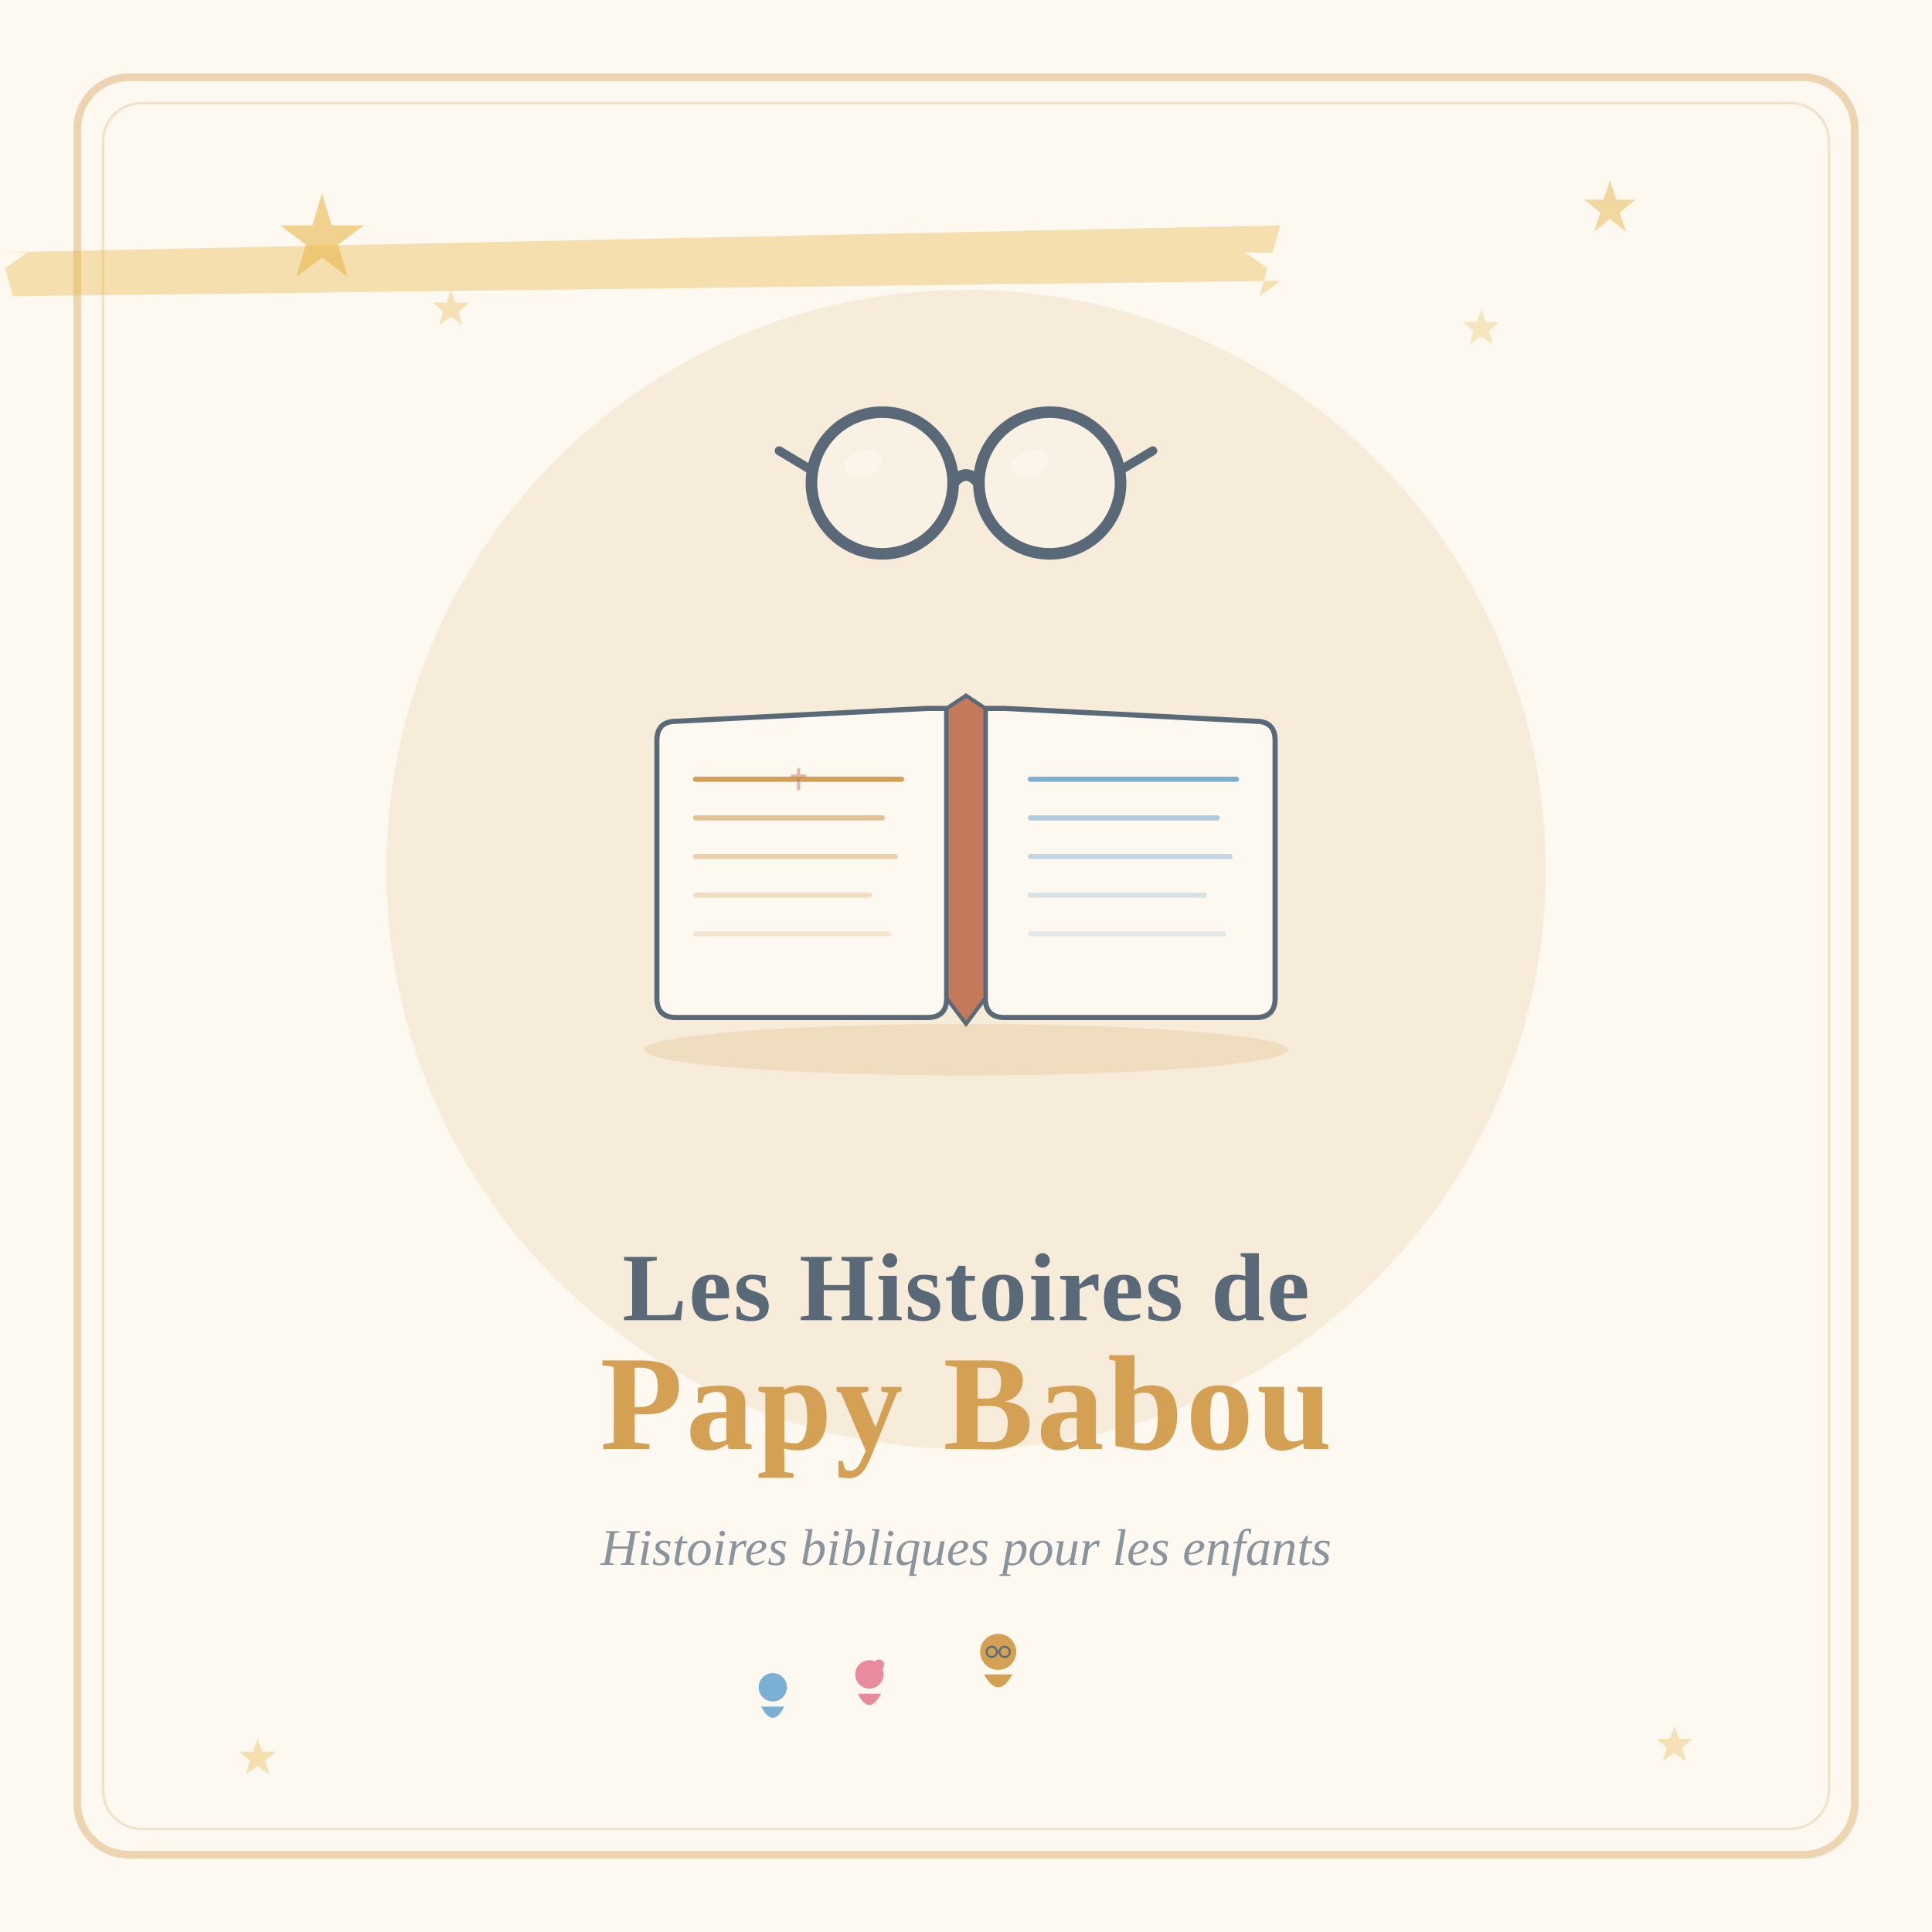
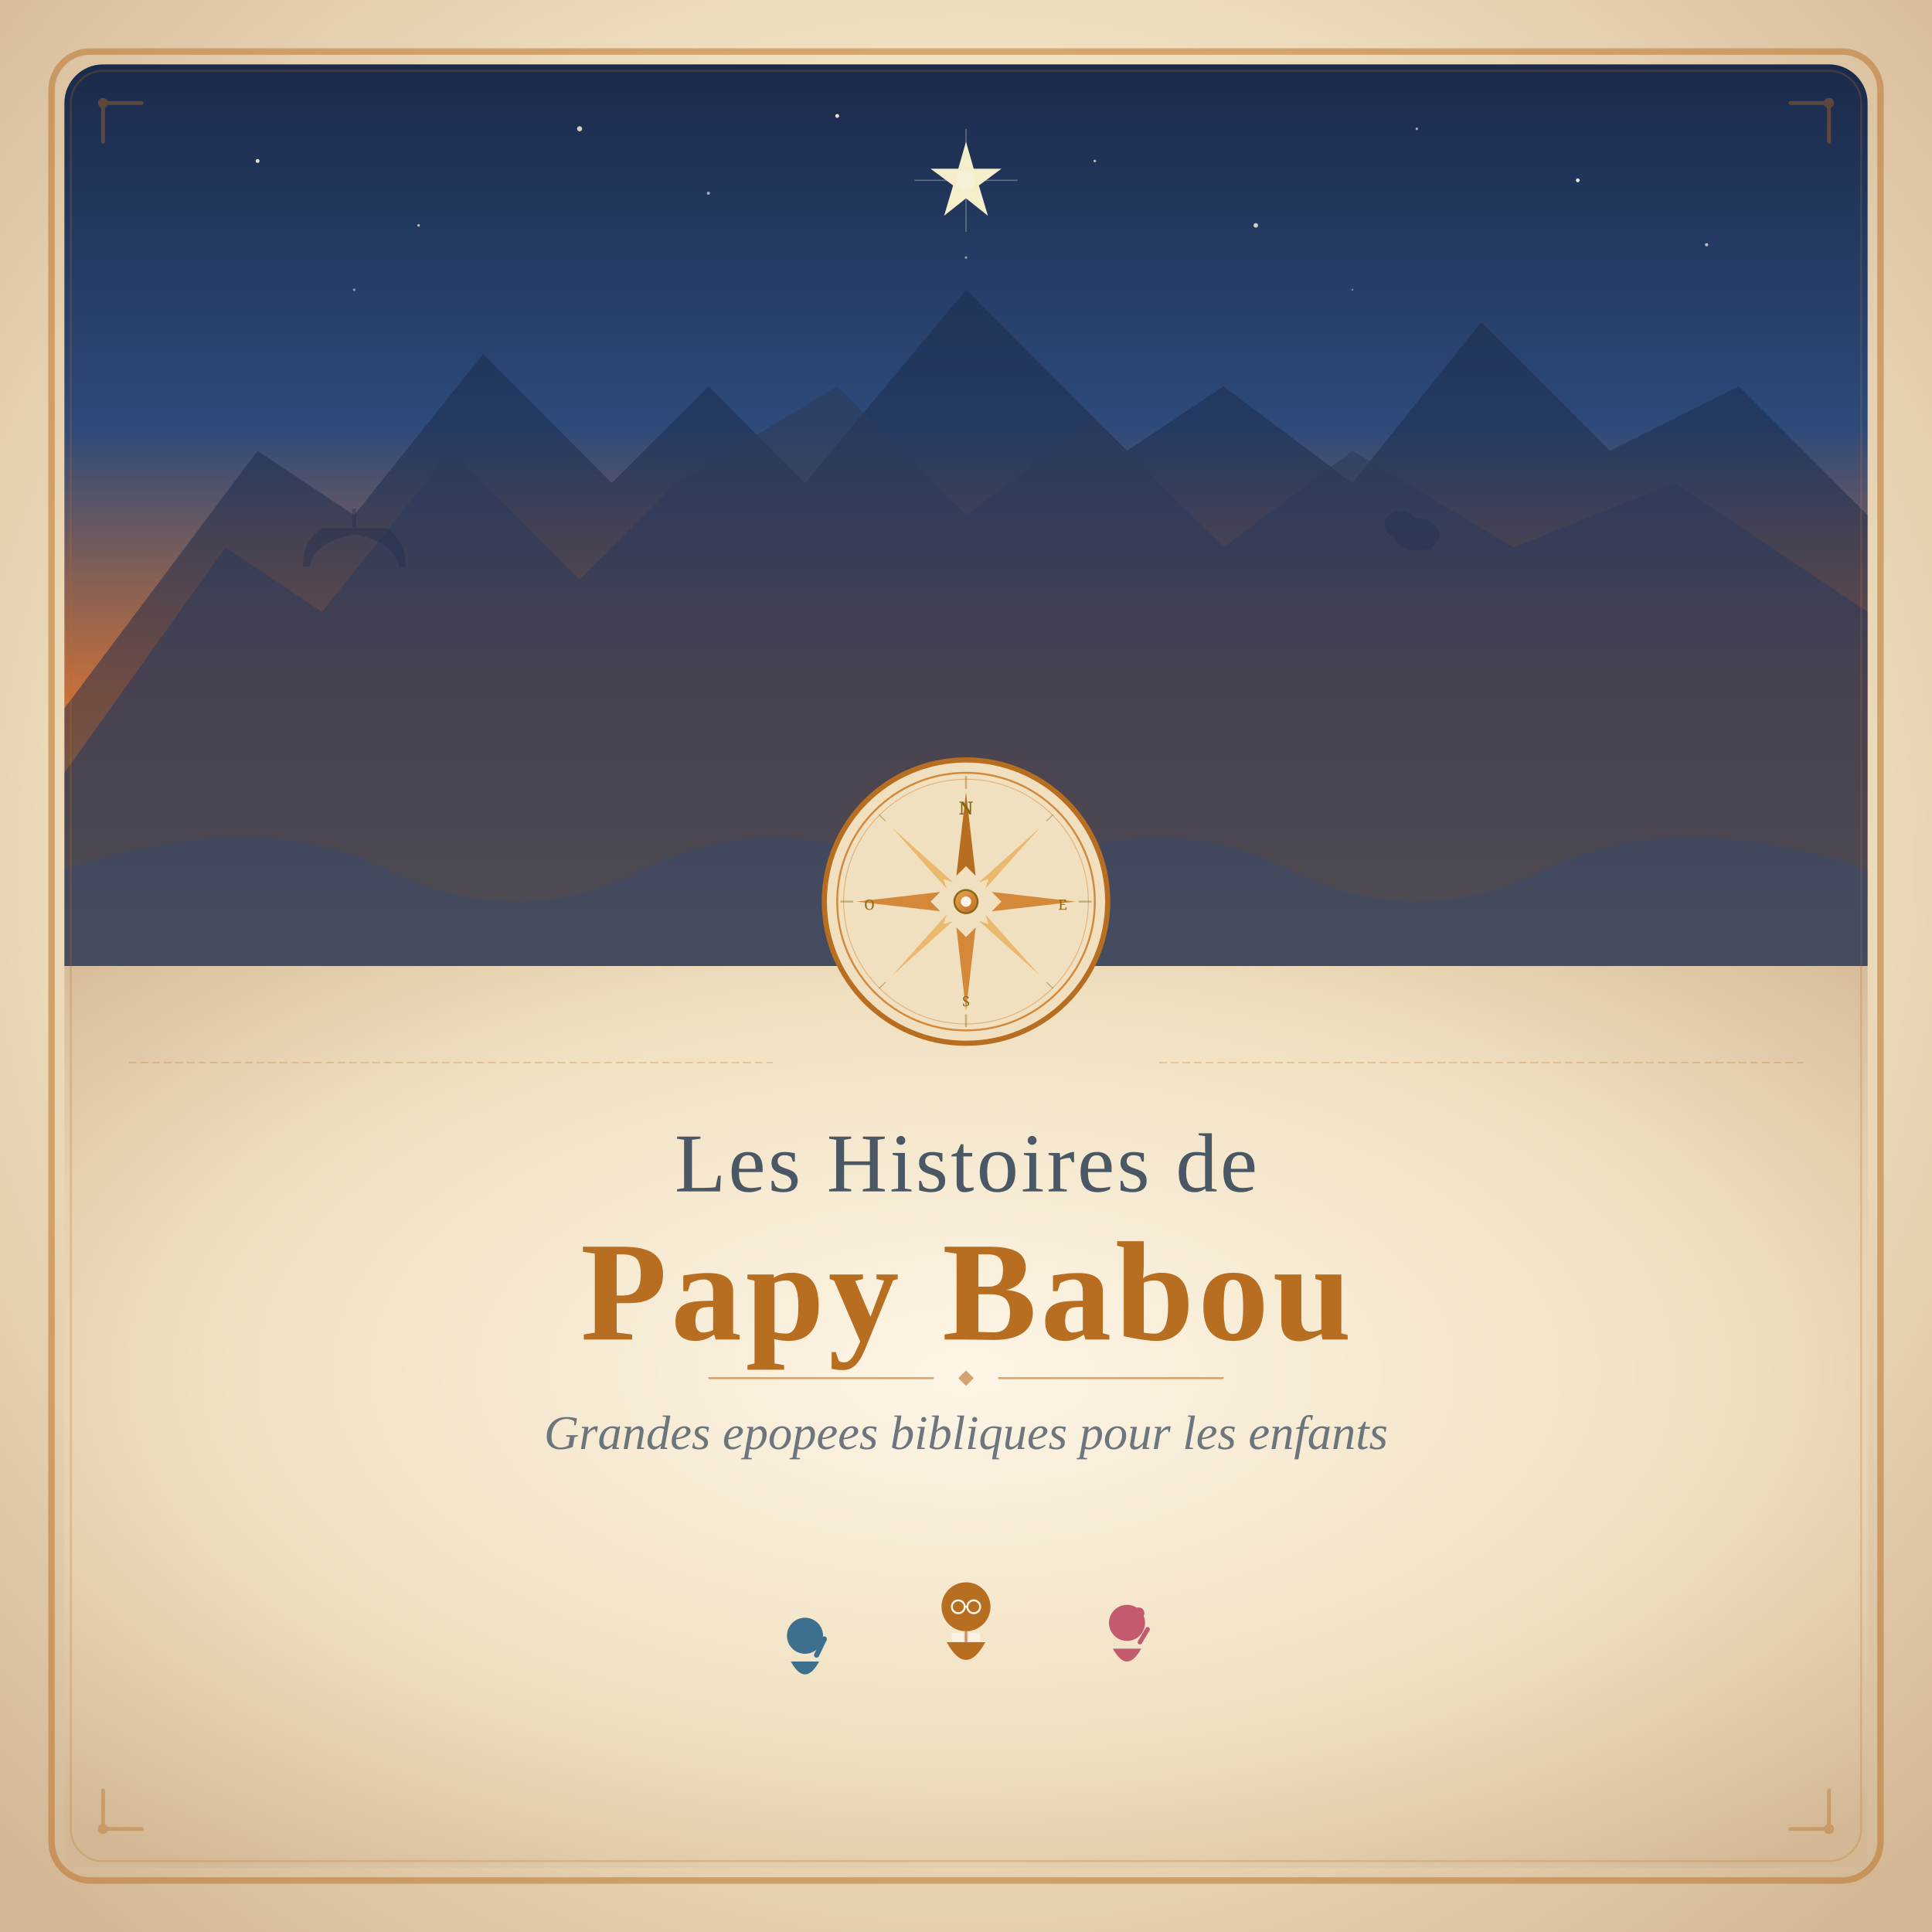
<svg xmlns="http://www.w3.org/2000/svg" viewBox="0 0 3000 3000" width="3000" height="3000">
-   <rect width="3000" height="3000" fill="#FDF8F0" />
-   <circle cx="1500" cy="1350" r="900" fill="#D4A054" opacity="0.15" />
-   <rect x="120" y="120" width="2760" height="2760" rx="80" fill="none" stroke="#D4A054" stroke-width="12" opacity="0.4" />
-   <rect x="160" y="160" width="2680" height="2680" rx="60" fill="none" stroke="#D4A054" stroke-width="4" opacity="0.25" />
-   <polygon points="500,300 515,350 565,350 525,380 540,430 500,400 460,430 475,380 435,350 485,350" fill="#E8B84B" opacity="0.6" />
-   <polygon points="2500,350 512,392 555,392 520,416 532,460 2500,436 2468,460 2480,416 2445,392 2488,392" fill="#E8B84B" opacity="0.4" transform="translate(1988,350) scale(1) translate(-2500,-350)" />
-   <polygon points="2500,280 2510,310 2540,310 2515,330 2525,360 2500,340 2475,360 2485,330 2460,310 2490,310" fill="#E8B84B" opacity="0.5" />
-   <polygon points="700,450 707,470 728,470 712,484 718,505 700,492 682,505 688,484 672,470 693,470" fill="#E8B84B" opacity="0.35" />
-   <polygon points="2300,480 2307,500 2328,500 2312,514 2318,535 2300,522 2282,535 2288,514 2272,500 2293,500" fill="#E8B84B" opacity="0.3" />
-   <g transform="translate(1500, 750)">
-     <circle cx="-130" cy="0" r="110" fill="#FDF8F0" fill-opacity="0.5" stroke="#5A6978" stroke-width="18" />
-     <ellipse cx="-160" cy="-30" rx="30" ry="20" fill="white" opacity="0.3" transform="rotate(-20, -160, -30)" />
-     <circle cx="130" cy="0" r="110" fill="#FDF8F0" fill-opacity="0.5" stroke="#5A6978" stroke-width="18" />
-     <ellipse cx="100" cy="-30" rx="30" ry="20" fill="white" opacity="0.3" transform="rotate(-20, 100, -30)" />
-     <path d="M-20,0 Q0,-25 20,0" fill="none" stroke="#5A6978" stroke-width="18" stroke-linecap="round" />
-     <line x1="-240" y1="-20" x2="-290" y2="-50" stroke="#5A6978" stroke-width="14" stroke-linecap="round" />
-     <line x1="240" y1="-20" x2="290" y2="-50" stroke="#5A6978" stroke-width="14" stroke-linecap="round" />
+   <defs>
+     <radialGradient id="parchment" cx="50%" cy="45%" r="70%">
+       <stop offset="0%" stop-color="#FDF5E6" />
+       <stop offset="60%" stop-color="#F0E0C0" />
+       <stop offset="100%" stop-color="#D4B896" />
+     </radialGradient>
+     <linearGradient id="sky" x1="0" y1="0" x2="0" y2="1">
+       <stop offset="0%" stop-color="#1B2A4A" />
+       <stop offset="40%" stop-color="#2D4A7A" />
+       <stop offset="70%" stop-color="#C8703A" />
+       <stop offset="100%" stop-color="#E8A84C" />
+     </linearGradient>
+     <linearGradient id="goldShine" x1="0" y1="0" x2="1" y2="1">
+       <stop offset="0%" stop-color="#E8A84C" />
+       <stop offset="50%" stop-color="#D4883A" />
+       <stop offset="100%" stop-color="#B86E20" />
+     </linearGradient>
+     <clipPath id="innerFrame">
+       <rect x="100" y="100" width="2800" height="2800" rx="60" />
+     </clipPath>
+   </defs>
+   <rect width="3000" height="3000" fill="url(#parchment)" />
+   <g clip-path="url(#innerFrame)">
+     <rect x="100" y="100" width="2800" height="1400" fill="url(#sky)" />
+     <circle cx="400" cy="250" r="3" fill="#FFF8E0" opacity="0.9" />
+     <circle cx="650" cy="350" r="2" fill="#FFF8E0" opacity="0.7" />
+     <circle cx="900" cy="200" r="4" fill="#FFF8E0" opacity="0.8" />
+     <circle cx="1100" cy="300" r="2.5" fill="#FFF8E0" opacity="0.6" />
+     <circle cx="1300" cy="180" r="3" fill="#FFF8E0" opacity="0.9" />
+     <circle cx="1700" cy="250" r="2" fill="#FFF8E0" opacity="0.7" />
+     <circle cx="1950" cy="350" r="3.5" fill="#FFF8E0" opacity="0.8" />
+     <circle cx="2200" cy="200" r="2" fill="#FFF8E0" opacity="0.6" />
+     <circle cx="2450" cy="280" r="3" fill="#FFF8E0" opacity="0.9" />
+     <circle cx="2650" cy="380" r="2.5" fill="#FFF8E0" opacity="0.7" />
+     <circle cx="550" cy="450" r="2" fill="#FFF8E0" opacity="0.5" />
+     <circle cx="1500" cy="400" r="2" fill="#FFF8E0" opacity="0.5" />
+     <circle cx="2100" cy="450" r="1.5" fill="#FFF8E0" opacity="0.4" />
+     <g transform="translate(1500, 280)" opacity="0.95">
+       <polygon points="0,-60 12,-18 55,-18 20,8 34,55 0,28 -34,55 -20,8 -55,-18 -12,-18" fill="#FFF8D0" />
+       <circle cx="0" cy="0" r="15" fill="#FFFBE8" opacity="0.6" />
+       <line x1="0" y1="-80" x2="0" y2="80" stroke="#FFF8D0" stroke-width="2" opacity="0.3" />
+       <line x1="-80" y1="0" x2="80" y2="0" stroke="#FFF8D0" stroke-width="2" opacity="0.3" />
+     </g>
+     <path d="M100,1100 L400,700 L550,800 L750,550 L950,750 L1100,600 L1250,750 L1500,450 L1750,700 L1900,600 L2100,750 L2300,500 L2500,700 L2700,600 L2900,800 L2900,1500 L100,1500 Z" fill="#1B2A4A" opacity="0.5" />
+     <path d="M100,1200 L350,850 L500,950 L700,700 L900,900 L1050,750 L1300,600 L1500,800 L1700,650 L1900,850 L2100,700 L2350,850 L2600,750 L2900,950 L2900,1500 L100,1500 Z" fill="#2D3A5A" opacity="0.6" />
+     <g transform="translate(550, 850)" opacity="0.35">
+       <path d="M-80,30 Q-80,-10 -50,-30 L50,-30 Q80,-10 80,30 L70,30 Q60,-10 0,-20 Q-60,-10 -70,30 Z" fill="#1B2A4A" />
+       <line x1="0" y1="-30" x2="0" y2="-60" stroke="#1B2A4A" stroke-width="6" />
+     </g>
+     <g transform="translate(2200, 830)" opacity="0.3">
+       <ellipse cx="0" cy="0" rx="35" ry="25" fill="#1B2A4A" />
+       <circle cx="-25" cy="-15" r="18" fill="#1B2A4A" />
+       <ellipse cx="-25" cy="-15" rx="25" ry="22" fill="#1B2A4A" />
+       <rect x="15" y="5" width="8" height="20" rx="3" fill="#1B2A4A" />
+       <rect x="-15" y="5" width="8" height="20" rx="3" fill="#1B2A4A" />
+     </g>
+     <path d="M100,1350 Q400,1250 600,1350 Q800,1450 1000,1350 Q1200,1250 1400,1350 Q1500,1400 1500,1500 L100,1500 Z" fill="#2D4A7A" opacity="0.3" />
+     <path d="M2900,1350 Q2600,1250 2400,1350 Q2200,1450 2000,1350 Q1800,1250 1600,1350 Q1500,1400 1500,1500 L2900,1500 Z" fill="#2D4A7A" opacity="0.3" />
  </g>
-   <g transform="translate(1500, 1350)">
-     <ellipse cx="0" cy="280" rx="500" ry="40" fill="#D4A054" opacity="0.2" />
-     <path d="M-30,-250 L-30,200 Q-30,230 -60,230 L-450,230 Q-480,230 -480,200 L-480,-200 Q-480,-230 -450,-230 L-60,-250 Z" fill="#FDF8F0" stroke="#5A6978" stroke-width="8" />
-     <path d="M30,-250 L30,200 Q30,230 60,230 L450,230 Q480,230 480,200 L480,-200 Q480,-230 450,-230 L60,-250 Z" fill="#FDF8F0" stroke="#5A6978" stroke-width="8" />
-     <path d="M-30,-250 L0,-270 L30,-250 L30,200 L0,240 L-30,200 Z" fill="#C47A5A" stroke="#5A6978" stroke-width="6" />
-     <line x1="-420" y1="-140" x2="-100" y2="-140" stroke="#D4A054" stroke-width="8" stroke-linecap="round" />
-     <line x1="-420" y1="-80" x2="-130" y2="-80" stroke="#D4A054" stroke-width="8" stroke-linecap="round" opacity="0.6" />
-     <line x1="-420" y1="-20" x2="-110" y2="-20" stroke="#D4A054" stroke-width="8" stroke-linecap="round" opacity="0.45" />
-     <line x1="-420" y1="40" x2="-150" y2="40" stroke="#D4A054" stroke-width="8" stroke-linecap="round" opacity="0.3" />
-     <line x1="-420" y1="100" x2="-120" y2="100" stroke="#D4A054" stroke-width="8" stroke-linecap="round" opacity="0.2" />
-     <line x1="100" y1="-140" x2="420" y2="-140" stroke="#7BAFD4" stroke-width="8" stroke-linecap="round" />
-     <line x1="100" y1="-80" x2="390" y2="-80" stroke="#7BAFD4" stroke-width="8" stroke-linecap="round" opacity="0.6" />
-     <line x1="100" y1="-20" x2="410" y2="-20" stroke="#7BAFD4" stroke-width="8" stroke-linecap="round" opacity="0.45" />
-     <line x1="100" y1="40" x2="370" y2="40" stroke="#7BAFD4" stroke-width="8" stroke-linecap="round" opacity="0.3" />
-     <line x1="100" y1="100" x2="400" y2="100" stroke="#7BAFD4" stroke-width="8" stroke-linecap="round" opacity="0.2" />
-     <g transform="translate(-260, -140)" opacity="0.5">
-       <line x1="0" y1="-15" x2="0" y2="15" stroke="#C47A5A" stroke-width="5" stroke-linecap="round" />
-       <line x1="-10" y1="-5" x2="10" y2="-5" stroke="#C47A5A" stroke-width="5" stroke-linecap="round" />
+   <rect x="100" y="1500" width="2800" height="1400" fill="url(#parchment)" rx="0" />
+   <g transform="translate(1500, 1400)">
+     <circle cx="0" cy="0" r="220" fill="#F0E0C0" stroke="#B86E20" stroke-width="8" />
+     <circle cx="0" cy="0" r="200" fill="none" stroke="#D4883A" stroke-width="3" />
+     <circle cx="0" cy="0" r="190" fill="none" stroke="#D4883A" stroke-width="1.5" opacity="0.5" />
+     <g opacity="0.4">
+       <line x1="0" y1="-195" x2="0" y2="-175" stroke="#8B6914" stroke-width="3" />
+       <line x1="0" y1="175" x2="0" y2="195" stroke="#8B6914" stroke-width="3" />
+       <line x1="-195" y1="0" x2="-175" y2="0" stroke="#8B6914" stroke-width="3" />
+       <line x1="175" y1="0" x2="195" y2="0" stroke="#8B6914" stroke-width="3" />
+       <line x1="-135" y1="-135" x2="-125" y2="-125" stroke="#8B6914" stroke-width="2" />
+       <line x1="125" y1="-125" x2="135" y2="-135" stroke="#8B6914" stroke-width="2" />
+       <line x1="-135" y1="135" x2="-125" y2="125" stroke="#8B6914" stroke-width="2" />
+       <line x1="125" y1="125" x2="135" y2="135" stroke="#8B6914" stroke-width="2" />
    </g>
+     <polygon points="0,-170 15,-40 0,-55 -15,-40" fill="#B86E20" />
+     <polygon points="0,170 15,40 0,55 -15,40" fill="#D4883A" />
+     <polygon points="-170,0 -40,15 -55,0 -40,-15" fill="#D4883A" />
+     <polygon points="170,0 40,15 55,0 40,-15" fill="#D4883A" />
+     <polygon points="-115,-115 -20,-30 -35,-35 -30,-20" fill="#E8A84C" opacity="0.7" />
+     <polygon points="115,-115 20,-30 35,-35 30,-20" fill="#E8A84C" opacity="0.7" />
+     <polygon points="-115,115 -20,30 -35,35 -30,20" fill="#E8A84C" opacity="0.7" />
+     <polygon points="115,115 20,30 35,35 30,20" fill="#E8A84C" opacity="0.7" />
+     <circle cx="0" cy="0" r="18" fill="url(#goldShine)" stroke="#8B6914" stroke-width="3" />
+     <circle cx="0" cy="0" r="8" fill="#FDF5E6" />
+     <text x="0" y="-145" text-anchor="middle" font-family="Georgia, serif" font-size="28" font-weight="bold" fill="#8B6914" dominant-baseline="middle">N</text>
+     <text x="0" y="155" text-anchor="middle" font-family="Georgia, serif" font-size="22" fill="#8B6914" dominant-baseline="middle">S</text>
+     <text x="-150" y="5" text-anchor="middle" font-family="Georgia, serif" font-size="22" fill="#8B6914" dominant-baseline="middle">O</text>
+     <text x="150" y="5" text-anchor="middle" font-family="Georgia, serif" font-size="22" fill="#8B6914" dominant-baseline="middle">E</text>
  </g>
-   <text x="1500" y="2050" text-anchor="middle" font-family="Georgia, 'Times New Roman', serif" font-size="150" font-weight="bold" fill="#5A6978" letter-spacing="3">Les Histoires de</text>
-   <text x="1500" y="2250" text-anchor="middle" font-family="Georgia, 'Times New Roman', serif" font-size="210" font-weight="bold" fill="#D4A054" letter-spacing="5">Papy Babou</text>
-   <text x="1500" y="2430" text-anchor="middle" font-family="Georgia, 'Times New Roman', serif" font-size="80" fill="#5A6978" opacity="0.7" font-style="italic">Histoires bibliques pour les enfants</text>
-   <g transform="translate(1200, 2650)">
-     <circle cx="0" cy="-30" r="22" fill="#7BAFD4" />
-     <path d="M-18,0 Q0,35 18,0" fill="#7BAFD4" />
+   <line x1="200" y1="1650" x2="1200" y2="1650" stroke="#B86E20" stroke-width="2" opacity="0.3" stroke-dasharray="12,6" />
+   <line x1="1800" y1="1650" x2="2800" y2="1650" stroke="#B86E20" stroke-width="2" opacity="0.3" stroke-dasharray="12,6" />
+   <text x="1500" y="1850" text-anchor="middle" font-family="Georgia, 'Times New Roman', serif" font-size="130" fill="#4A5866" letter-spacing="4">Les Histoires de</text>
+   <text x="1500" y="2080" text-anchor="middle" font-family="Georgia, 'Times New Roman', serif" font-size="220" font-weight="bold" fill="#B86E20" letter-spacing="6">Papy Babou</text>
+   <g transform="translate(1500, 2140)" opacity="0.6">
+     <line x1="-400" y1="0" x2="-50" y2="0" stroke="#B86E20" stroke-width="3" />
+     <line x1="50" y1="0" x2="400" y2="0" stroke="#B86E20" stroke-width="3" />
+     <polygon points="0,-12 12,0 0,12 -12,0" fill="#B86E20" />
  </g>
-   <g transform="translate(1350, 2630)">
-     <circle cx="0" cy="-30" r="22" fill="#E88B9C" />
-     <path d="M-18,0 Q0,35 18,0" fill="#E88B9C" />
-     <circle cx="15" cy="-45" r="8" fill="#E88B9C" />
+   <text x="1500" y="2250" text-anchor="middle" font-family="Georgia, 'Times New Roman', serif" font-size="75" fill="#4A5866" opacity="0.8" font-style="italic">Grandes epopees bibliques pour les enfants</text>
+   <g transform="translate(1500, 2550)">
+     <circle cx="0" cy="-55" r="38" fill="#B86E20" />
+     <path d="M-30,0 Q0,55 30,0" fill="#B86E20" />
+     <circle cx="-12" cy="-55" r="10" fill="none" stroke="#FDF5E6" stroke-width="3" />
+     <circle cx="12" cy="-55" r="10" fill="none" stroke="#FDF5E6" stroke-width="3" />
+     <line x1="-2" y1="-55" x2="2" y2="-55" stroke="#FDF5E6" stroke-width="3" />
+     <rect x="-22" y="-15" width="18" height="14" rx="2" fill="#FDF5E6" opacity="0.8" />
+     <rect x="4" y="-15" width="18" height="14" rx="2" fill="#FDF5E6" opacity="0.8" />
+     <rect x="-2" y="-17" width="4" height="18" fill="#C47A5A" opacity="0.8" />
  </g>
-   <g transform="translate(1550, 2600)">
-     <circle cx="0" cy="-35" r="28" fill="#D4A054" />
-     <path d="M-22,0 Q0,40 22,0" fill="#D4A054" />
-     <circle cx="-10" cy="-35" r="8" fill="none" stroke="#5A6978" stroke-width="3" />
-     <circle cx="10" cy="-35" r="8" fill="none" stroke="#5A6978" stroke-width="3" />
-     <line x1="-2" y1="-35" x2="2" y2="-35" stroke="#5A6978" stroke-width="3" />
+   <g transform="translate(1250, 2580)">
+     <circle cx="0" cy="-40" r="28" fill="#3D6F8E" />
+     <path d="M-22,0 Q0,40 22,0" fill="#3D6F8E" />
+     <line x1="18" y1="-10" x2="30" y2="-35" stroke="#3D6F8E" stroke-width="8" stroke-linecap="round" />
  </g>
-   <polygon points="400,2700 407,2720 428,2720 412,2734 418,2755 400,2742 382,2755 388,2734 372,2720 393,2720" fill="#E8B84B" opacity="0.4" />
-   <polygon points="2600,2680 2607,2700 2628,2700 2612,2714 2618,2735 2600,2722 2582,2735 2588,2714 2572,2700 2593,2700" fill="#E8B84B" opacity="0.35" />
+   <g transform="translate(1750, 2560)">
+     <circle cx="0" cy="-40" r="28" fill="#C45A6E" />
+     <path d="M-22,0 Q0,40 22,0" fill="#C45A6E" />
+     <circle cx="18" cy="-55" r="9" fill="#C45A6E" />
+     <line x1="20" y1="-10" x2="32" y2="-30" stroke="#C45A6E" stroke-width="7" stroke-linecap="round" />
+   </g>
+   <rect x="80" y="80" width="2840" height="2840" rx="60" fill="none" stroke="#B86E20" stroke-width="10" opacity="0.5" />
+   <rect x="110" y="110" width="2780" height="2780" rx="50" fill="none" stroke="#B86E20" stroke-width="3" opacity="0.25" />
+   <g transform="translate(160, 160)" opacity="0.4">
+     <path d="M0,60 L0,0 L60,0" fill="none" stroke="#B86E20" stroke-width="6" stroke-linecap="round" />
+     <circle cx="0" cy="0" r="8" fill="#B86E20" />
+   </g>
+   <g transform="translate(2840, 160)" opacity="0.4">
+     <path d="M0,60 L0,0 L-60,0" fill="none" stroke="#B86E20" stroke-width="6" stroke-linecap="round" />
+     <circle cx="0" cy="0" r="8" fill="#B86E20" />
+   </g>
+   <g transform="translate(160, 2840)" opacity="0.4">
+     <path d="M0,-60 L0,0 L60,0" fill="none" stroke="#B86E20" stroke-width="6" stroke-linecap="round" />
+     <circle cx="0" cy="0" r="8" fill="#B86E20" />
+   </g>
+   <g transform="translate(2840, 2840)" opacity="0.4">
+     <path d="M0,-60 L0,0 L-60,0" fill="none" stroke="#B86E20" stroke-width="6" stroke-linecap="round" />
+     <circle cx="0" cy="0" r="8" fill="#B86E20" />
+   </g>
</svg>
